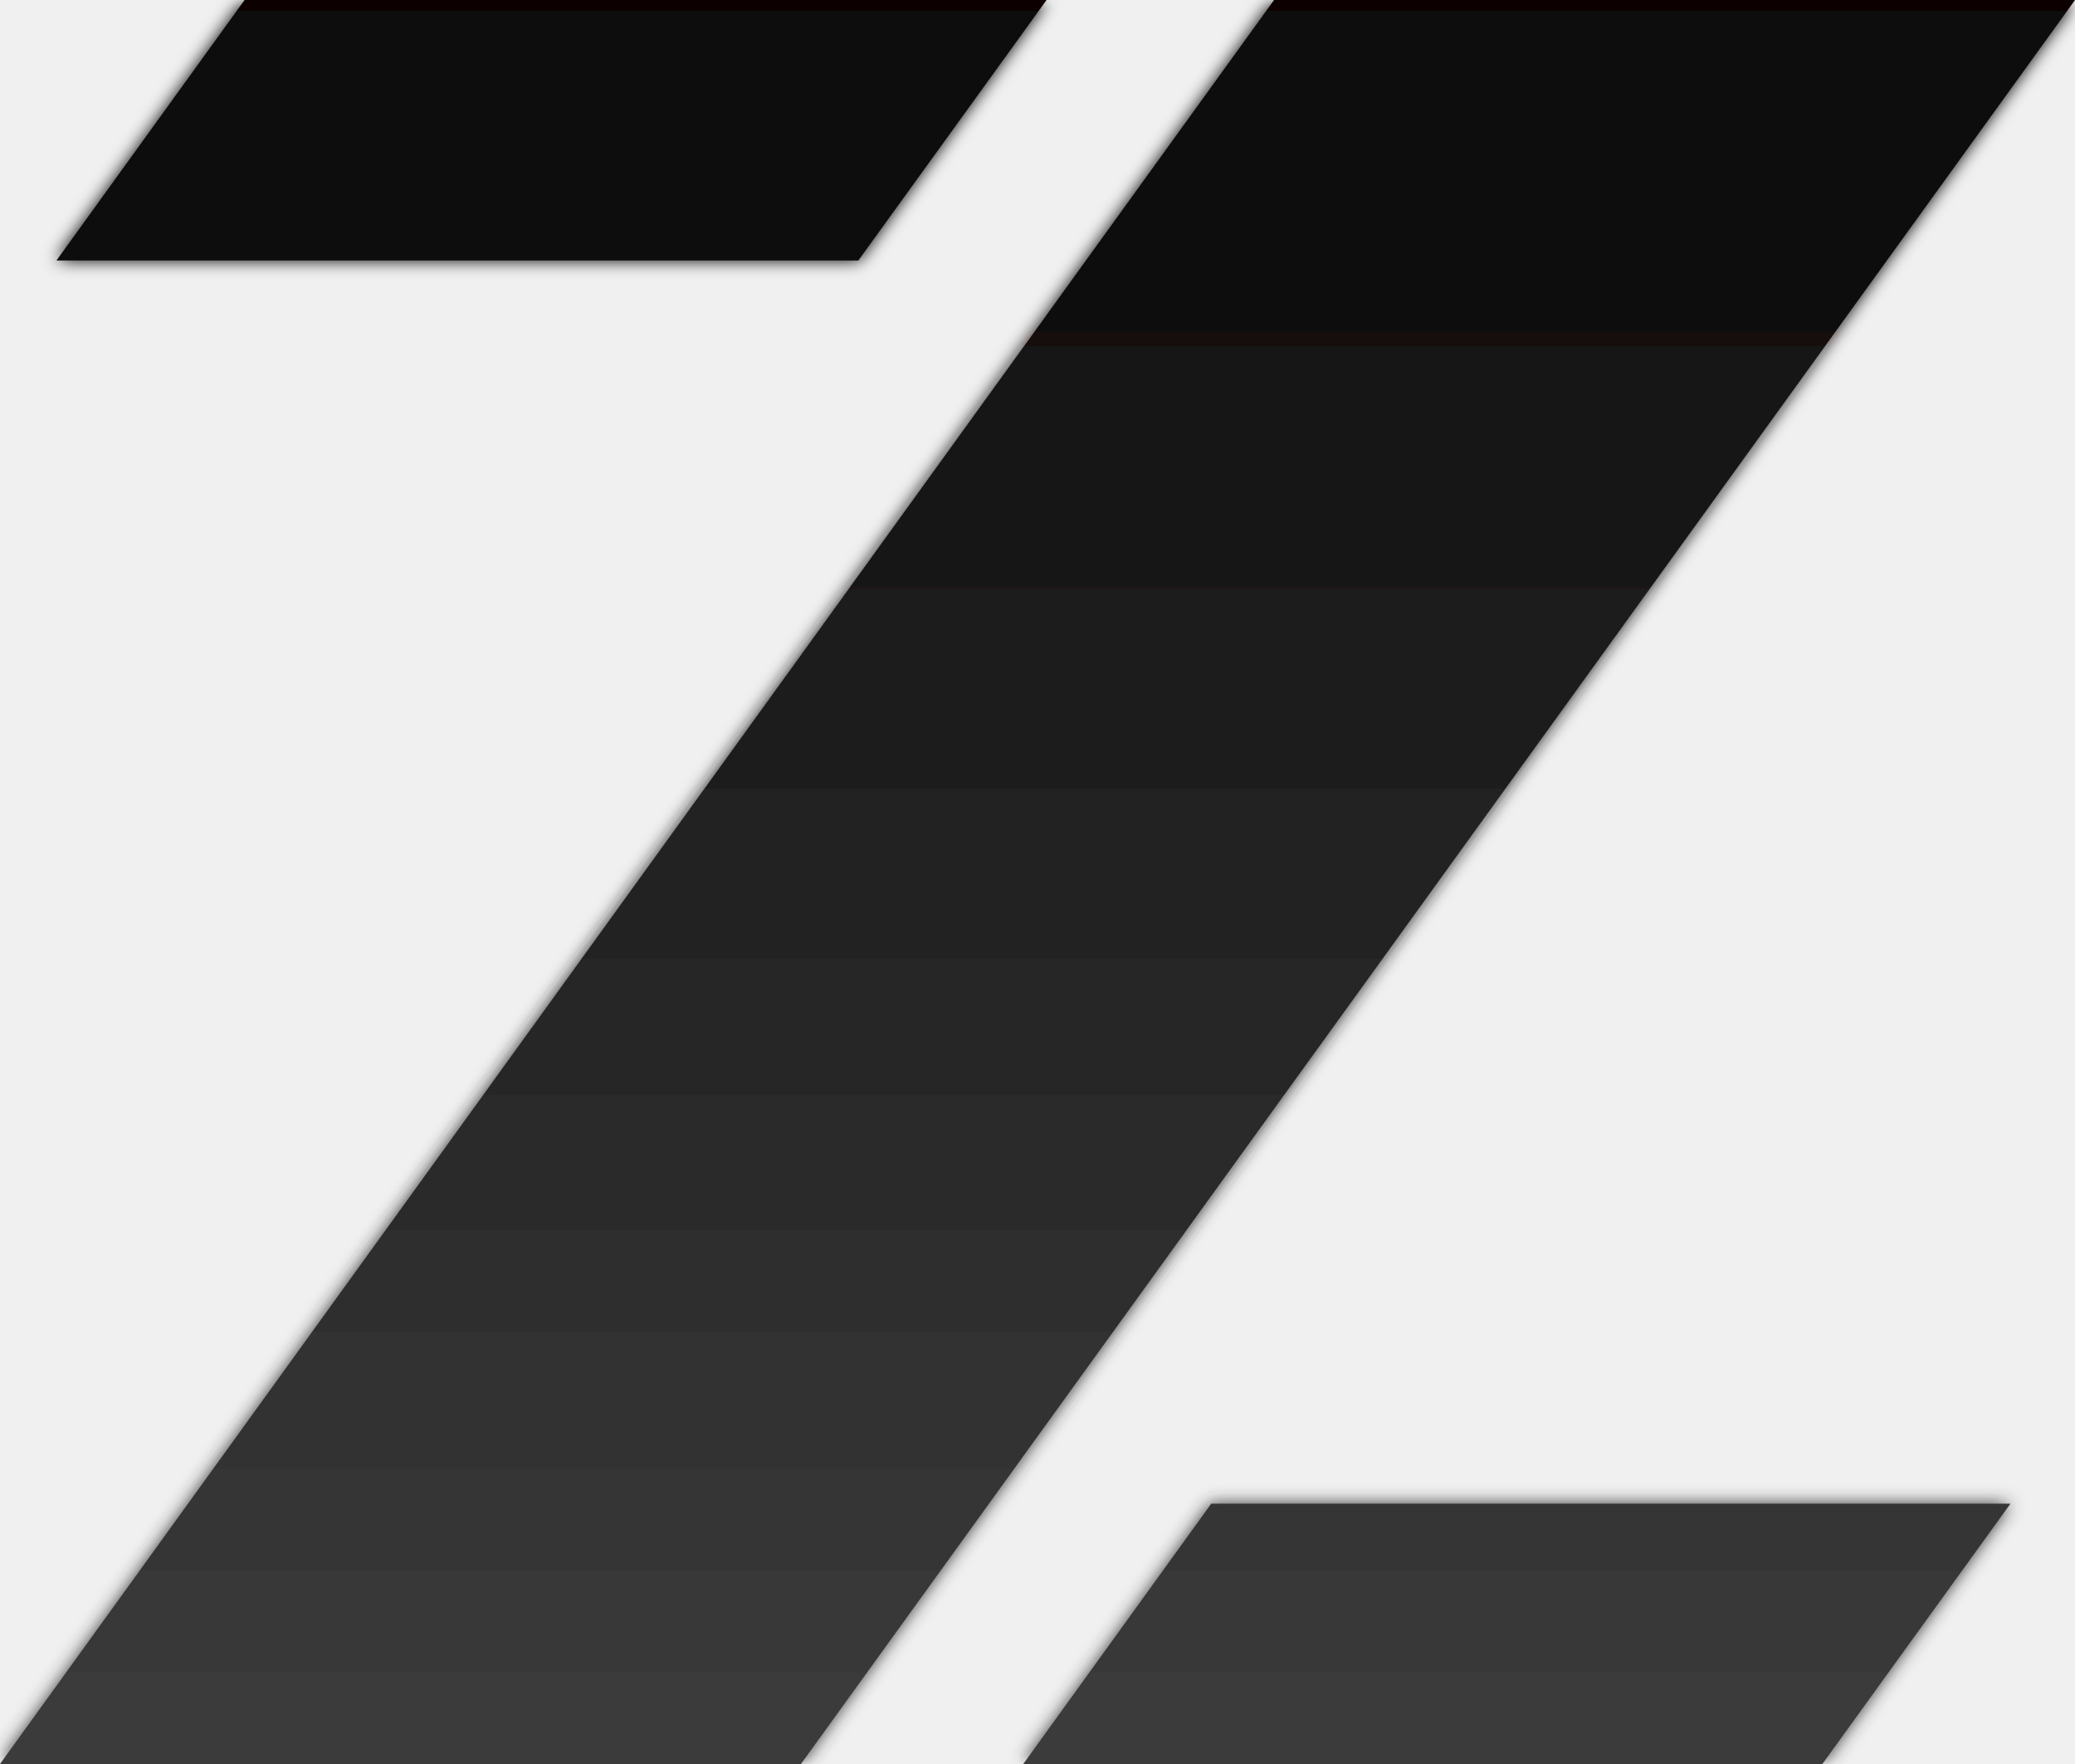
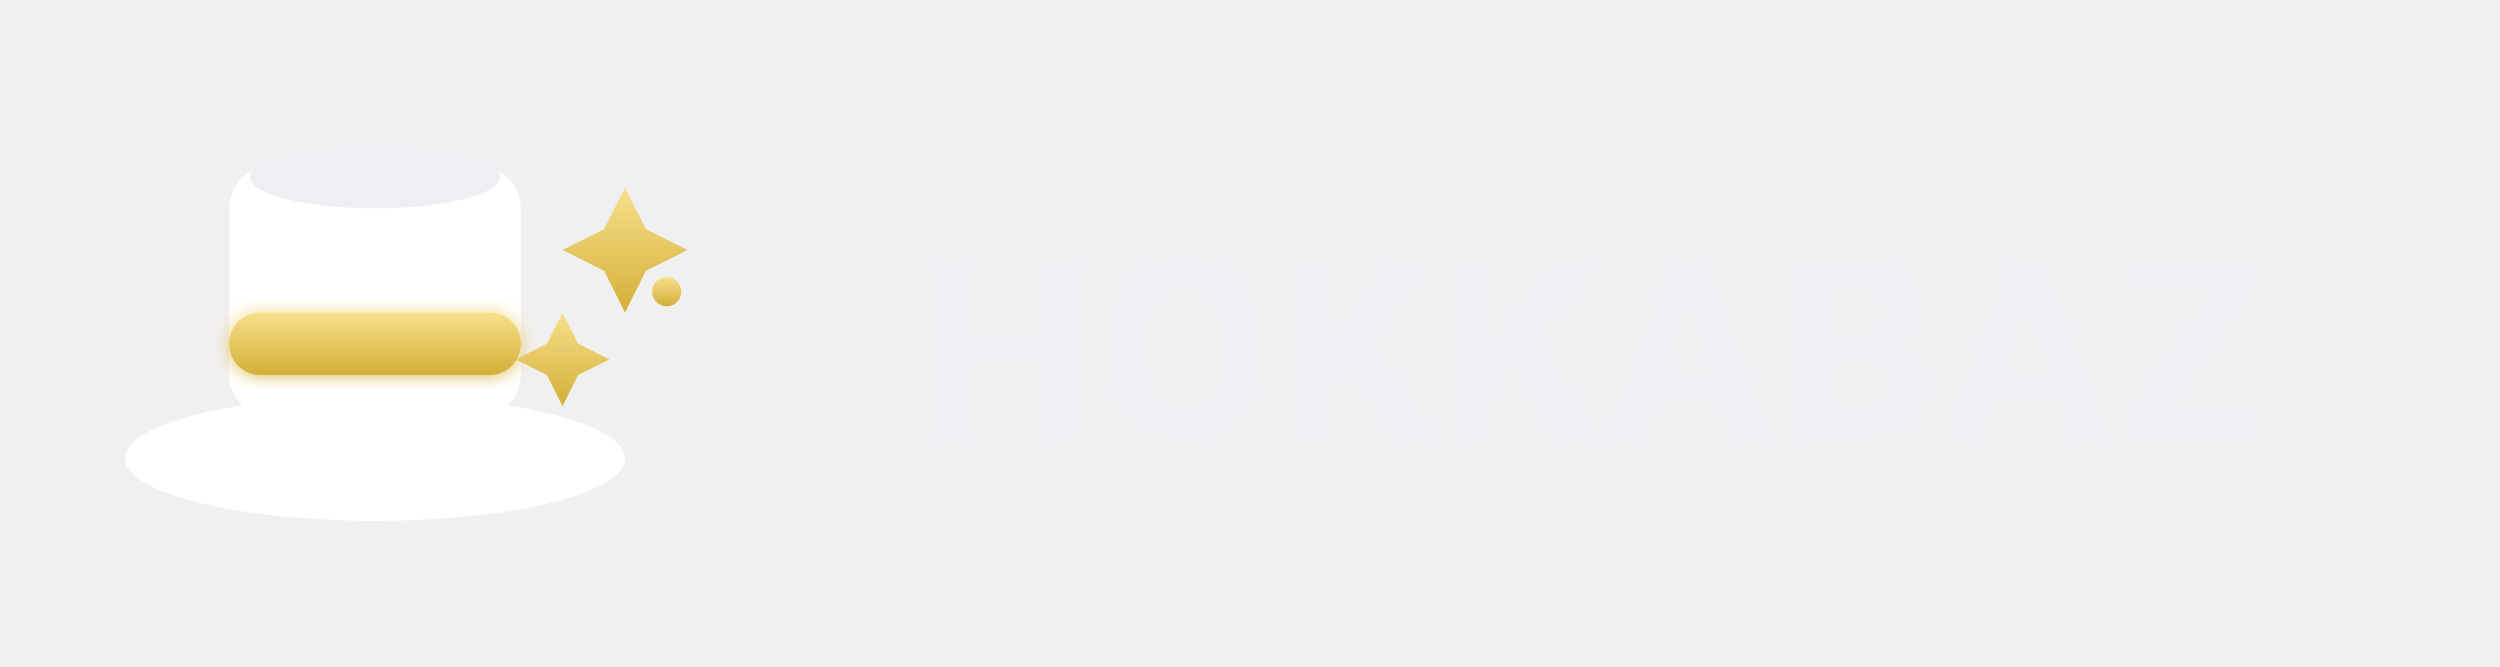
- <svg xmlns="http://www.w3.org/2000/svg" version="1.1" viewBox="0 0 2000 1700">
+ <svg xmlns="http://www.w3.org/2000/svg" width="240" height="64" viewBox="0 0 240 64" fill="none" role="img" aria-label="Hokkabaz">
  <defs>
-     <style>
-       .cls-1 {
-         fill: url(#gradient1);
-       }
- 
-       .cls-2 {
-         fill: url(#gradient2);
-       }
- 
-       .cls-3 {
-         fill: url(#gradient3);
-       }
-       
-       .glow {
-         filter: url(#glow-filter);
-       }
-       
-       .pulse {
-         animation: pulse 2s ease-in-out infinite;
-       }
-       
-       @keyframes pulse {
-         0%, 100% { opacity: 0.4; }
-         50% { opacity: 1; }
-       }
-       
-       @keyframes shimmer {
-         0% { transform: translateX(-200%); }
-         100% { transform: translateX(200%); }
-       }
-       
-       .shimmer {
-         animation: shimmer 3s ease-in-out infinite;
-       }
-     </style>
-     <filter id="glow-filter" x="-50%" y="-50%" width="200%" height="200%">
-       <feGaussianBlur stdDeviation="8" result="coloredBlur" />
+     <linearGradient id="goldGradient" x1="0" y1="0" x2="0" y2="1">
+       <stop offset="0%" stop-color="#F7E08C" />
+       <stop offset="100%" stop-color="#D4AF37" />
+     </linearGradient>
+     <filter id="softGlow" x="-20%" y="-20%" width="140%" height="140%">
+       <feGaussianBlur stdDeviation="0.8" result="blur" />
      <feMerge>
-         <feMergeNode in="coloredBlur" />
+         <feMergeNode in="blur" />
        <feMergeNode in="SourceGraphic" />
      </feMerge>
    </filter>
-     <linearGradient id="gradient1" x1="531.58" y1="-4.02" x2="531.58" y2="1661.41" gradientUnits="userSpaceOnUse">
-       <stop offset="0" stop-color="#070606">
-         <animate attributeName="stop-color" values="#070606;#5a5a5a;#070606" dur="1.8s" repeatCount="indefinite" />
-       </stop>
-       <stop offset=".37" stop-color="#1b1b1b">
-         <animate attributeName="stop-color" values="#1b1b1b;#888888;#1b1b1b" dur="1.8s" repeatCount="indefinite" />
-       </stop>
-       <stop offset="1" stop-color="#3b3b3b">
-         <animate attributeName="stop-color" values="#3b3b3b;#cccccc;#3b3b3b" dur="1.8s" repeatCount="indefinite" />
-       </stop>
-     </linearGradient>
-     <linearGradient id="gradient2" x1="1000" y1="-4.02" x2="1000" y2="1661.41" gradientUnits="userSpaceOnUse">
-       <stop offset="0" stop-color="#070606">
-         <animate attributeName="stop-color" values="#070606;#5a5a5a;#070606" dur="1.8s" repeatCount="indefinite" begin="0.6s" />
-       </stop>
-       <stop offset=".37" stop-color="#1b1b1b">
-         <animate attributeName="stop-color" values="#1b1b1b;#888888;#1b1b1b" dur="1.8s" repeatCount="indefinite" begin="0.6s" />
-       </stop>
-       <stop offset="1" stop-color="#3b3b3b">
-         <animate attributeName="stop-color" values="#3b3b3b;#cccccc;#3b3b3b" dur="1.8s" repeatCount="indefinite" begin="0.6s" />
-       </stop>
-     </linearGradient>
-     <linearGradient id="gradient3" x1="1462.04" y1="-4.02" x2="1462.04" y2="1661.41" gradientUnits="userSpaceOnUse">
-       <stop offset="0" stop-color="#070606">
-         <animate attributeName="stop-color" values="#070606;#5a5a5a;#070606" dur="1.8s" repeatCount="indefinite" begin="1.2s" />
-       </stop>
-       <stop offset=".37" stop-color="#1b1b1b">
-         <animate attributeName="stop-color" values="#1b1b1b;#888888;#1b1b1b" dur="1.8s" repeatCount="indefinite" begin="1.2s" />
-       </stop>
-       <stop offset="1" stop-color="#3b3b3b">
-         <animate attributeName="stop-color" values="#3b3b3b;#cccccc;#3b3b3b" dur="1.8s" repeatCount="indefinite" begin="1.2s" />
-       </stop>
-     </linearGradient>
-     <radialGradient id="glow-gradient" cx="50%" cy="50%" r="50%">
-       <stop offset="0%" stop-color="#ffffff" stop-opacity="0.3" />
-       <stop offset="70%" stop-color="#888888" stop-opacity="0.1" />
-       <stop offset="100%" stop-color="#ffffff" stop-opacity="0" />
-     </radialGradient>
-     <linearGradient id="shine-gradient" x1="0%" y1="0%" x2="100%" y2="100%">
-       <stop offset="0%" stop-color="#ffffff" stop-opacity="0" />
-       <stop offset="45%" stop-color="#ffffff" stop-opacity="0" />
-       <stop offset="50%" stop-color="#ffffff" stop-opacity="0.8" />
-       <stop offset="55%" stop-color="#ffffff" stop-opacity="0" />
-       <stop offset="100%" stop-color="#ffffff" stop-opacity="0" />
-     </linearGradient>
-     <clipPath id="shape-clip">
-       <polygon points="1008.73 0 827.29 251.03 54.43 251.03 235.74 0 1008.73 0" />
-       <polygon points="1937.79 1449.1 1756.47 1700 986.3 1700 1167.48 1449.1 1937.79 1449.1" />
-       <polygon points="2000 0 771.98 1700 0 1700 1228.02 0 2000 0" />
-     </clipPath>
  </defs>
-   <g class="glow breathe">
-     <g class="pulse wave-effect">
-       <polygon class="cls-1" points="1008.73 0 827.29 251.03 54.43 251.03 235.74 0 1008.73 0" />
-       <polygon class="cls-3" points="1937.79 1449.1 1756.47 1700 986.3 1700 1167.48 1449.1 1937.79 1449.1" />
-       <polygon class="cls-2" points="2000 0 771.98 1700 0 1700 1228.02 0 2000 0" />
+   <g transform="translate(8,8)">
+     <ellipse cx="28" cy="36" rx="24" ry="6" fill="#FFFFFF" />
+     <rect x="14" y="8" width="28" height="24" rx="4" fill="#FFFFFF" />
+     <rect x="14" y="22" width="28" height="6" rx="3" fill="url(#goldGradient)" filter="url(#softGlow)" />
+     <ellipse cx="28" cy="9" rx="12" ry="3" fill="#EDEFF2" />
+     <g fill="url(#goldGradient)">
+       <path d="M52 10 l2 4 l4 2 l-4 2 l-2 4 l-2 -4 l-4 -2 l4 -2 z" />
+       <path d="M46 22 l1.5 3 l3 1.5 l-3 1.5 l-1.5 3 l-1.5 -3 l-3 -1.5 l3 -1.5 z" />
+       <circle cx="56" cy="20" r="1.4" />
    </g>
  </g>
+   <g transform="translate(88,42)">
+     <text x="0" y="0" fill="#EDEFF2" font-family="system-ui, -apple-system, Segoe UI, Roboto, Ubuntu, Cantarell, 'Helvetica Neue', Arial, sans-serif" font-weight="700" font-size="24" letter-spacing="0.5">
+       HOKKABAZ
+     </text>
+   </g>
+   <path d="M110 48 h64" stroke="url(#goldGradient)" stroke-width="3" stroke-linecap="round" />
</svg>
